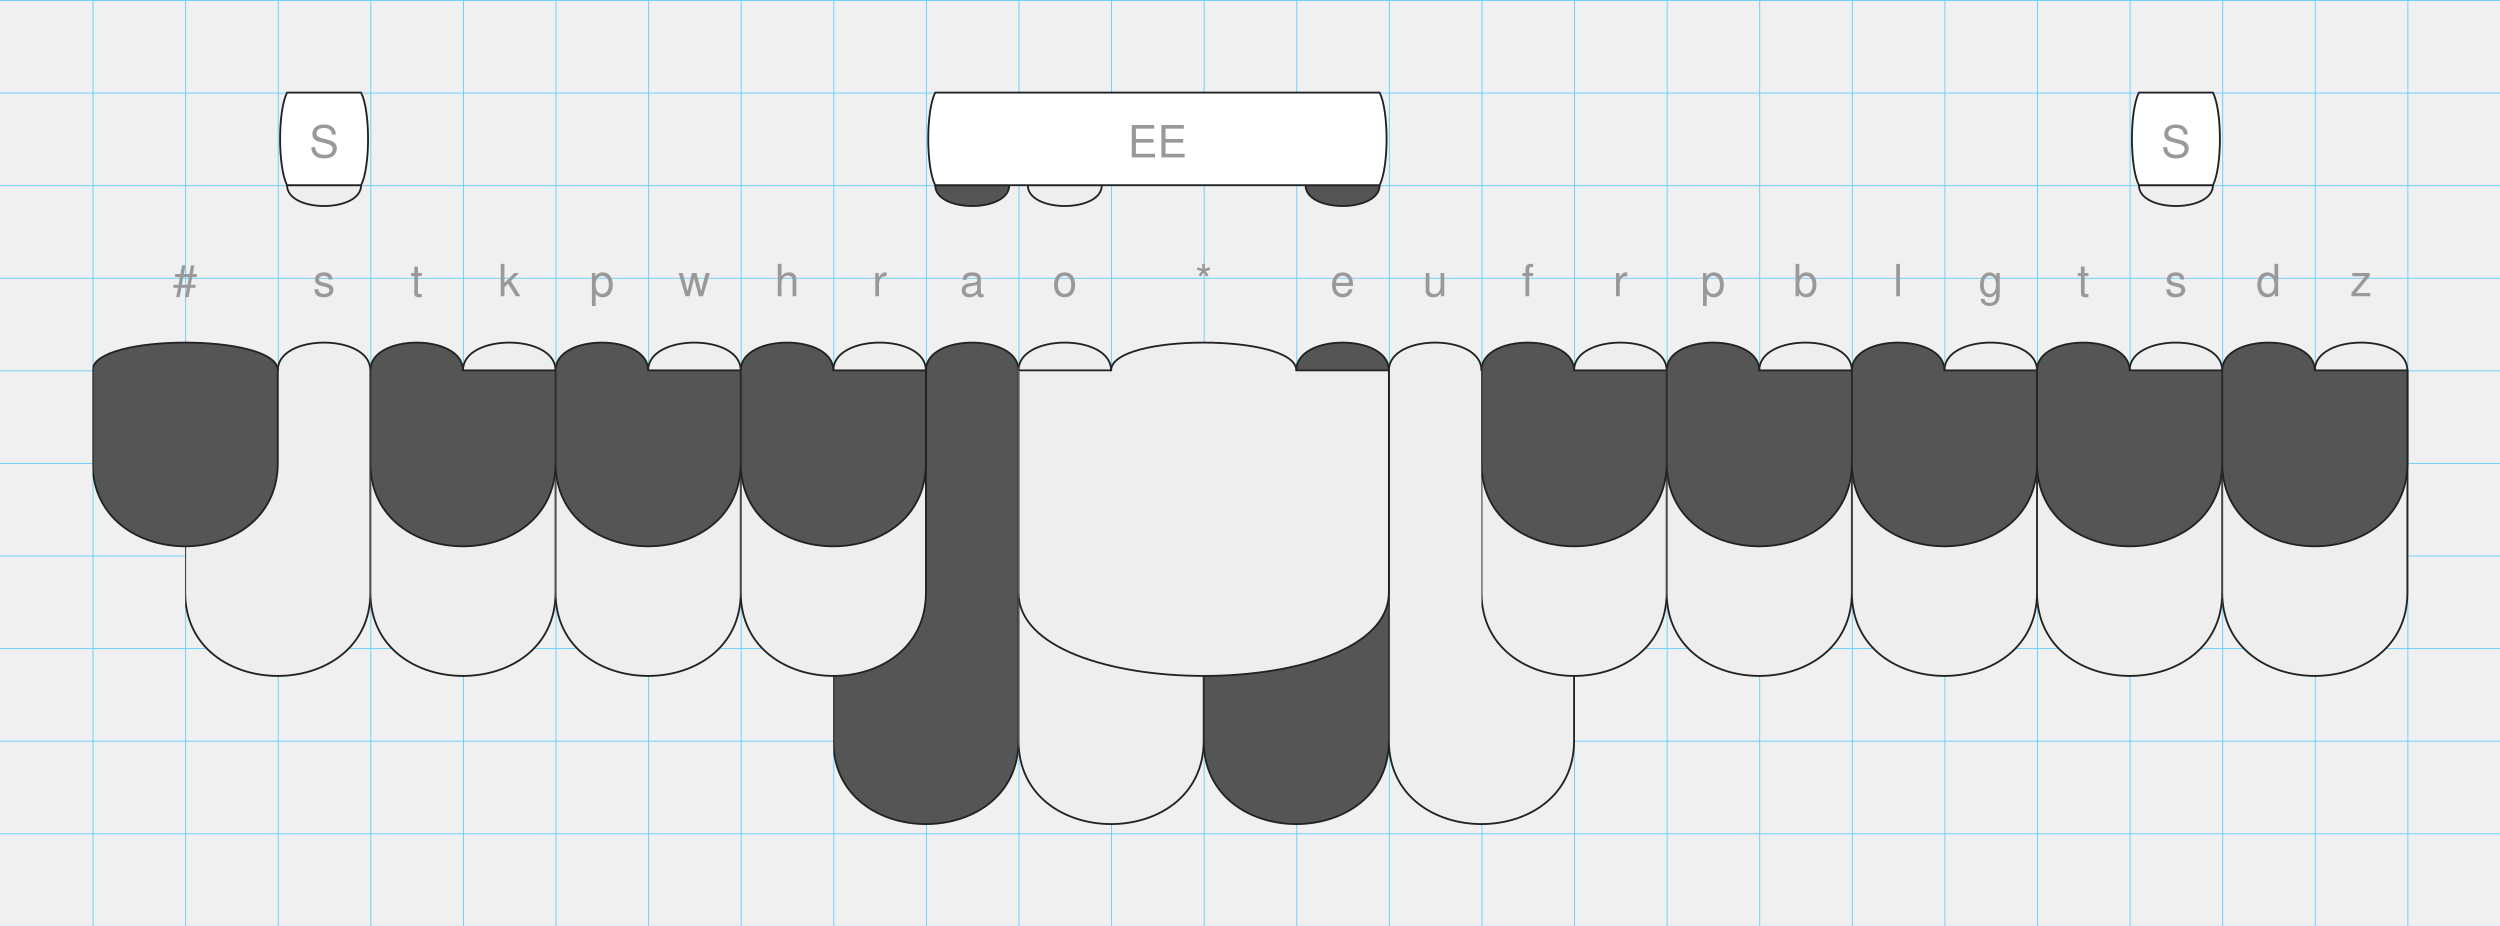
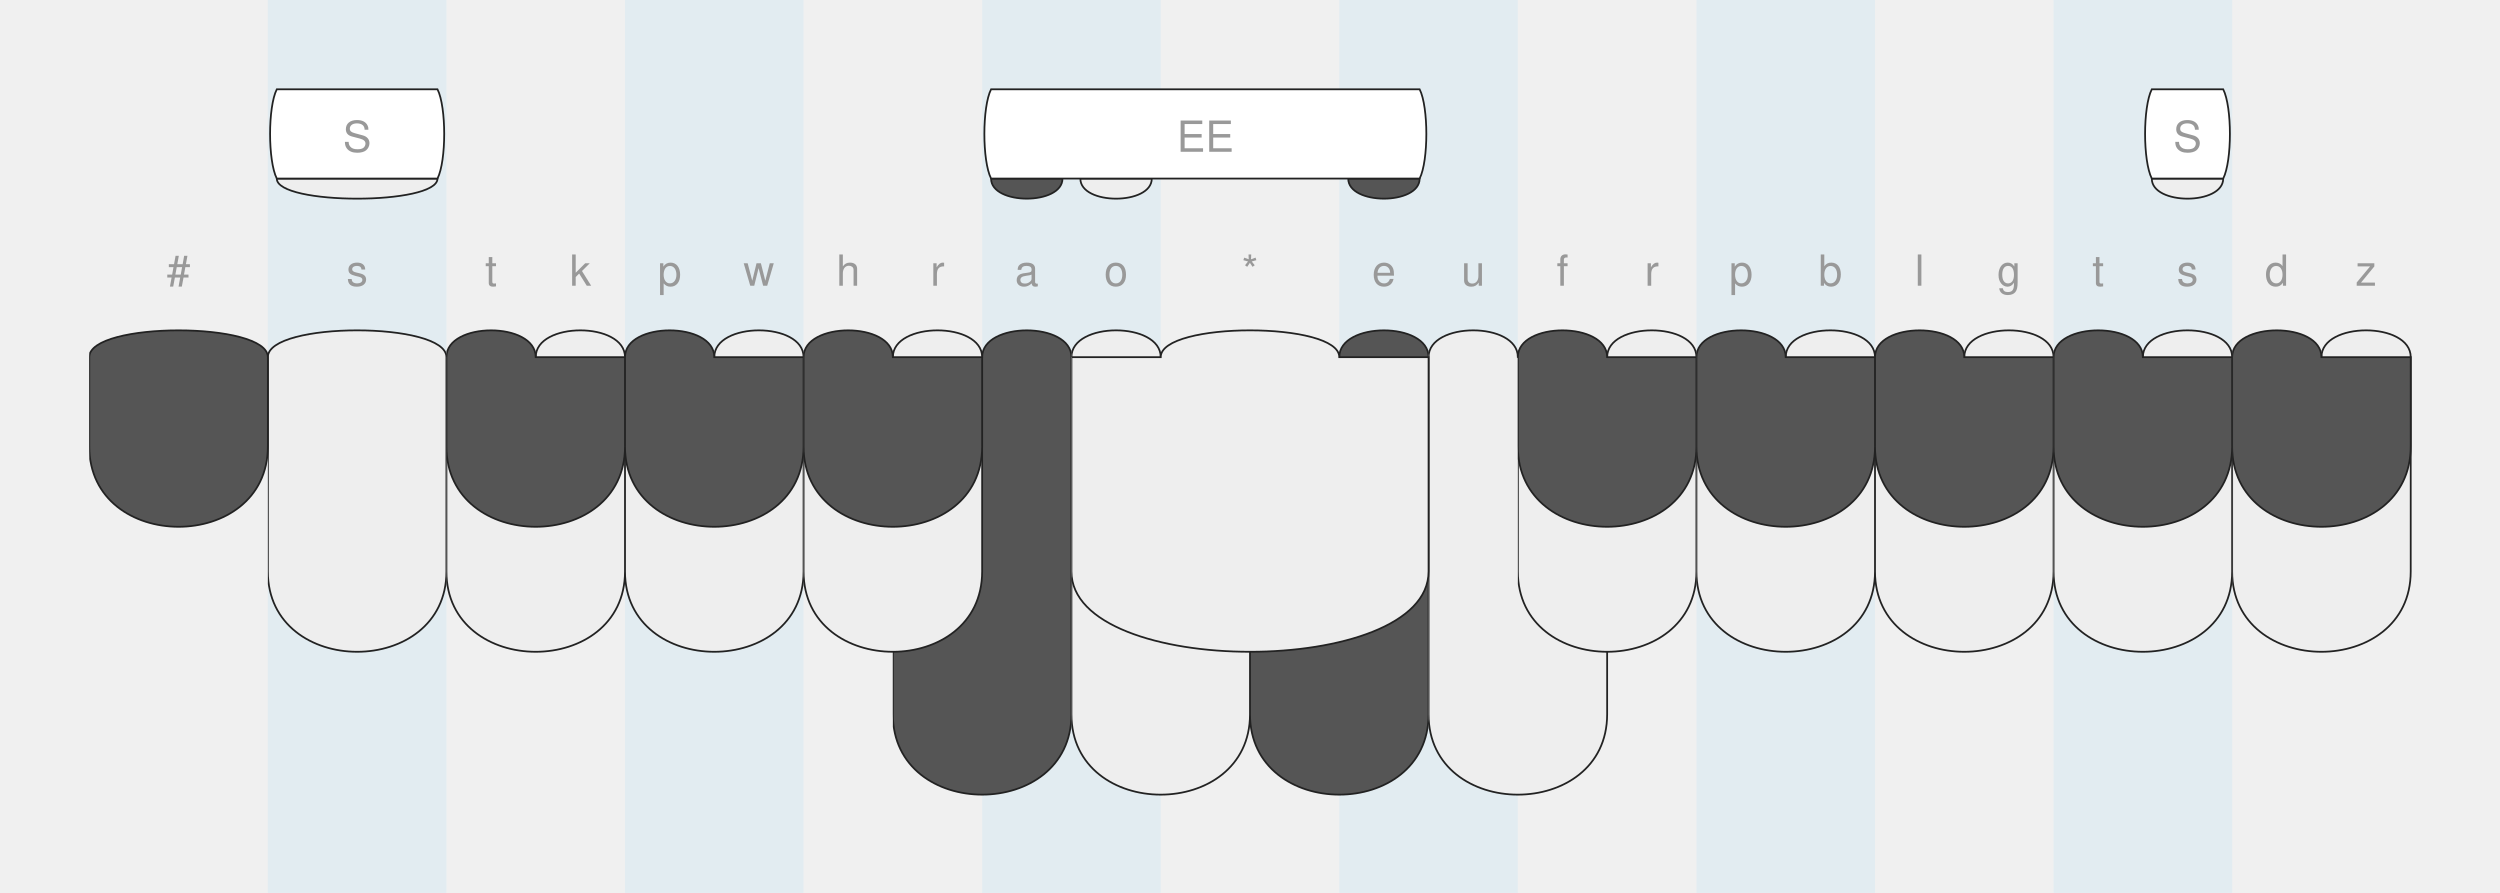
- <svg xmlns="http://www.w3.org/2000/svg" xmlns:xlink="http://www.w3.org/1999/xlink" version="1.1" baseProfile="full" viewBox="0 0 1350 500">
+ <svg xmlns="http://www.w3.org/2000/svg" xmlns:xlink="http://www.w3.org/1999/xlink" version="1.1" baseProfile="full" viewBox="0 0 1400 500">
  <style type="text/css">
    .rule-line {
-   stroke-width: 1;
+   stroke-width: 0;
  stroke: #66CCFF;
+ }
+ 
+ .finger-column {
+   fill: #66CCFF;
+   opacity: 0.1;
}

.stroked {
  stroke-width: 1;
  stroke: #222;
}

.darkFill {
  fill: #555;
}

.lightFill {
  fill: #eee;
}

.whiteFill {
  fill: #fff;
}

.buttonLabel {
  text-anchor: middle;
  text-transform: capitalize;
  font-family: Helvetica, Arial, sans-serif;
  font-size: 24px;
  fill: #999;
}

svg {
  /* border: 1px dotted white; */
}

  </style>
+   <symbol id="finger-column">
+     <rect x="0" y="0" width="100" height="500" />
+   </symbol>
+   <use xlink:href="#finger-column" transform="translate(150)" class="finger-column" />
+   <use xlink:href="#finger-column" transform="translate(350)" class="finger-column" />
+   <use xlink:href="#finger-column" transform="translate(550)" class="finger-column" />
+   <use xlink:href="#finger-column" transform="translate(750)" class="finger-column" />
+   <use xlink:href="#finger-column" transform="translate(950)" class="finger-column" />
+   <use xlink:href="#finger-column" transform="translate(1150)" class="finger-column" />
  <symbol id="vertical-rule">
    <path d="M0 0 V 10000" />
  </symbol>
  <use xlink:href="#vertical-rule" transform="translate(50)" class="rule-line" />
  <use xlink:href="#vertical-rule" transform="translate(100)" class="rule-line" />
  <use xlink:href="#vertical-rule" transform="translate(150)" class="rule-line" />
  <use xlink:href="#vertical-rule" transform="translate(200)" class="rule-line" />
  <use xlink:href="#vertical-rule" transform="translate(250)" class="rule-line" />
  <use xlink:href="#vertical-rule" transform="translate(300)" class="rule-line" />
  <use xlink:href="#vertical-rule" transform="translate(350)" class="rule-line" />
  <use xlink:href="#vertical-rule" transform="translate(400)" class="rule-line" />
  <use xlink:href="#vertical-rule" transform="translate(450)" class="rule-line" />
  <use xlink:href="#vertical-rule" transform="translate(500)" class="rule-line" />
  <use xlink:href="#vertical-rule" transform="translate(550)" class="rule-line" />
  <use xlink:href="#vertical-rule" transform="translate(600)" class="rule-line" />
  <use xlink:href="#vertical-rule" transform="translate(650)" class="rule-line" />
  <use xlink:href="#vertical-rule" transform="translate(700)" class="rule-line" />
  <use xlink:href="#vertical-rule" transform="translate(750)" class="rule-line" />
  <use xlink:href="#vertical-rule" transform="translate(800)" class="rule-line" />
  <use xlink:href="#vertical-rule" transform="translate(850)" class="rule-line" />
  <use xlink:href="#vertical-rule" transform="translate(900)" class="rule-line" />
  <use xlink:href="#vertical-rule" transform="translate(950)" class="rule-line" />
  <use xlink:href="#vertical-rule" transform="translate(1000)" class="rule-line" />
  <use xlink:href="#vertical-rule" transform="translate(1050)" class="rule-line" />
  <use xlink:href="#vertical-rule" transform="translate(1100)" class="rule-line" />
  <use xlink:href="#vertical-rule" transform="translate(1150)" class="rule-line" />
  <use xlink:href="#vertical-rule" transform="translate(1200)" class="rule-line" />
  <use xlink:href="#vertical-rule" transform="translate(1250)" class="rule-line" />
  <use xlink:href="#vertical-rule" transform="translate(1300)" class="rule-line" />
+   <use xlink:href="#vertical-rule" transform="translate(1350)" class="rule-line" />
  <symbol id="horizontal-rule">
    <path d="M0 0 H 10000" />
  </symbol>
  <use xlink:href="#horizontal-rule" transform="translate(0 0)" class="rule-line" />
  <use xlink:href="#horizontal-rule" transform="translate(0 50)" class="rule-line" />
  <use xlink:href="#horizontal-rule" transform="translate(0 100)" class="rule-line" />
  <use xlink:href="#horizontal-rule" transform="translate(0 150)" class="rule-line" />
  <use xlink:href="#horizontal-rule" transform="translate(0 200)" class="rule-line" />
  <use xlink:href="#horizontal-rule" transform="translate(0 250)" class="rule-line" />
  <use xlink:href="#horizontal-rule" transform="translate(0 300)" class="rule-line" />
  <use xlink:href="#horizontal-rule" transform="translate(0 350)" class="rule-line" />
  <use xlink:href="#horizontal-rule" transform="translate(0 400)" class="rule-line" />
  <use xlink:href="#horizontal-rule" transform="translate(0 450)" class="rule-line" />
  <use xlink:href="#horizontal-rule" transform="translate(0 500)" class="rule-line" />
  <symbol id="topRowPath">
    <path d="M 0.0 100 C 0.0 80.0 50.0 80.0 50.0 100 L 100.0 100 L 100.0 150 C 100.0 210.0 0.0 210.0 0.0 150 z" />
  </symbol>
  <symbol id="bottomRowPath">
    <path d="M 0.0 100 L 50.0 100 C 50.0 80.0 100.0 80.0 100.0 100 L 100.0 220 C 100.0 280.0 0.0 280.0 0.0 220 z" />
  </symbol>
+   <symbol id="doubleRowPath">
+     <path d="M 0.0 100 C 0.0 80.0 100.0 80.0 100.0 100 L 100.0 220 C 100.0 280.0 0.0 280.0 0.0 220 z" />
+   </symbol>
  <symbol id="thumbFirstPath">
    <path d="M 0.0 100 L 50.0 100 C 50.0 80.0 100.0 80.0 100.0 100 L 100.0 300 C 100.0 360.0 0.0 360.0 0.0 300 z" />
  </symbol>
  <symbol id="thumbSecondPath">
    <path d="M 0.0 100 C 0.0 80.0 50.0 80.0 50.0 100 L 100.0 100 L 100.0 300 C 100.0 360.0 0.0 360.0 0.0 300 z" />
  </symbol>
  <symbol id="starKeyPath">
    <path d="M 0.0 100 L 50.0 100 C 50.0 80.0 150.0 80.0 150.0 100 L 200.0 100 L 200.0 220 C 200.0 280.0 0.0 280.0 0.0 220 z" />
  </symbol>
  <symbol id="numberKeyPath">
    <path d="M 0.0 100 C 0.0 80.0 100.0 80.0 100.0 100 L 100.0 150 C 100.0 210.0 0.0 210.0 0.0 150 z" />
  </symbol>
  <symbol id="matcher-width-1">
    <path d="M 5.0 100 L 45.0 100 C 45.0 115.0 5.0 115.0 5.0 100 z" />
  </symbol>
  <symbol id="matcher-width-2">
    <path d="M 5.0 100 L 95.0 100 C 95.0 115.0 5.0 115.0 5.0 100 z" />
  </symbol>
  <symbol id="span-width-1">
    <path d="M 5.0 100 L 45.0 100 C 50.0 110 50.0 140 45.0 150 L 5.0 150 C  0 140 0 110 5.0 100 z" />
  </symbol>
  <symbol id="span-width-2">
    <path d="M 5.0 100 L 95.0 100 C 100.0 110 100.0 140 95.0 150 L 5.0 150 C  0 140 0 110 5.0 100 z" />
  </symbol>
  <symbol id="span-width-3">
    <path d="M 5.0 100 L 145.0 100 C 150.0 110 150.0 140 145.0 150 L 5.0 150 C  0 140 0 110 5.0 100 z" />
  </symbol>
  <symbol id="span-width-4">
    <path d="M 5.0 100 L 195.0 100 C 200.0 110 200.0 140 195.0 150 L 5.0 150 C  0 140 0 110 5.0 100 z" />
  </symbol>
  <symbol id="span-width-5">
    <path d="M 5.0 100 L 245.0 100 C 250.0 110 250.0 140 245.0 150 L 5.0 150 C  0 140 0 110 5.0 100 z" />
  </symbol>
  <symbol id="span-width-6">
    <path d="M 5.0 100 L 295.0 100 C 300.0 110 300.0 140 295.0 150 L 5.0 150 C  0 140 0 110 5.0 100 z" />
  </symbol>
  <symbol id="span-width-7">
    <path d="M 5.0 100 L 345.0 100 C 350.0 110 350.0 140 345.0 150 L 5.0 150 C  0 140 0 110 5.0 100 z" />
  </symbol>
  <symbol id="span-width-8">
    <path d="M 5.0 100 L 395.0 100 C 400.0 110 400.0 140 395.0 150 L 5.0 150 C  0 140 0 110 5.0 100 z" />
  </symbol>
  <symbol id="span-width-9">
    <path d="M 5.0 100 L 445.0 100 C 450.0 110 450.0 140 445.0 150 L 5.0 150 C  0 140 0 110 5.0 100 z" />
  </symbol>
  <symbol id="span-width-10">
    <path d="M 5.0 100 L 495.0 100 C 500.0 110 500.0 140 495.0 150 L 5.0 150 C  0 140 0 110 5.0 100 z" />
  </symbol>
  <symbol id="span-width-11">
    <path d="M 5.0 100 L 545.0 100 C 550.0 110 550.0 140 545.0 150 L 5.0 150 C  0 140 0 110 5.0 100 z" />
  </symbol>
  <symbol id="span-width-12">
    <path d="M 5.0 100 L 595.0 100 C 600.0 110 600.0 140 595.0 150 L 5.0 150 C  0 140 0 110 5.0 100 z" />
  </symbol>
  <symbol id="span-width-13">
    <path d="M 5.0 100 L 645.0 100 C 650.0 110 650.0 140 645.0 150 L 5.0 150 C  0 140 0 110 5.0 100 z" />
  </symbol>
  <symbol id="span-width-14">
    <path d="M 5.0 100 L 695.0 100 C 700.0 110 700.0 140 695.0 150 L 5.0 150 C  0 140 0 110 5.0 100 z" />
  </symbol>
  <symbol id="span-width-15">
    <path d="M 5.0 100 L 745.0 100 C 750.0 110 750.0 140 745.0 150 L 5.0 150 C  0 140 0 110 5.0 100 z" />
  </symbol>
  <g transform="translate(100 0)">
-     <use xlink:href="#thumbFirstPath" x="350.0" y="100" class="stroked darkFill" />
-     <use xlink:href="#thumbSecondPath" x="450.0" y="100" class="stroked lightFill" />
-     <use xlink:href="#thumbFirstPath" x="550.0" y="100" class="stroked darkFill" />
-     <use xlink:href="#thumbSecondPath" x="650.0" y="100" class="stroked lightFill" />
-     <use xlink:href="#bottomRowPath" x="0" y="100" class="stroked lightFill" />
-     <use xlink:href="#bottomRowPath" x="100" y="100" class="stroked lightFill" />
-     <use xlink:href="#bottomRowPath" x="200" y="100" class="stroked lightFill" />
-     <use xlink:href="#bottomRowPath" x="300" y="100" class="stroked lightFill" />
-     <use xlink:href="#starKeyPath" x="450.0" y="100" class="stroked lightFill" />
-     <use xlink:href="#bottomRowPath" x="700" y="100" class="stroked lightFill" />
-     <use xlink:href="#bottomRowPath" x="800" y="100" class="stroked lightFill" />
-     <use xlink:href="#bottomRowPath" x="900" y="100" class="stroked lightFill" />
-     <use xlink:href="#bottomRowPath" x="1000" y="100" class="stroked lightFill" />
-     <use xlink:href="#bottomRowPath" x="1100" y="100" class="stroked lightFill" />
+     <use xlink:href="#thumbFirstPath" x="400" y="100" class="stroked darkFill" />
+     <use xlink:href="#thumbSecondPath" x="500" y="100" class="stroked lightFill" />
+     <use xlink:href="#thumbFirstPath" x="600" y="100" class="stroked darkFill" />
+     <use xlink:href="#thumbSecondPath" x="700" y="100" class="stroked lightFill" />
+     <use xlink:href="#doubleRowPath" x="50.0" y="100" class="stroked lightFill" />
+     <use xlink:href="#bottomRowPath" x="150.0" y="100" class="stroked lightFill" />
+     <use xlink:href="#bottomRowPath" x="250.0" y="100" class="stroked lightFill" />
+     <use xlink:href="#bottomRowPath" x="350.0" y="100" class="stroked lightFill" />
+     <use xlink:href="#starKeyPath" x="500" y="100" class="stroked lightFill" />
+     <use xlink:href="#bottomRowPath" x="750.0" y="100" class="stroked lightFill" />
+     <use xlink:href="#bottomRowPath" x="850.0" y="100" class="stroked lightFill" />
+     <use xlink:href="#bottomRowPath" x="950.0" y="100" class="stroked lightFill" />
+     <use xlink:href="#bottomRowPath" x="1050.0" y="100" class="stroked lightFill" />
+     <use xlink:href="#bottomRowPath" x="1150.0" y="100" class="stroked lightFill" />
    <use xlink:href="#numberKeyPath" x="-50.0" y="100" class="stroked darkFill" />
-     <use xlink:href="#topRowPath" x="100" y="100" class="stroked darkFill" />
-     <use xlink:href="#topRowPath" x="200" y="100" class="stroked darkFill" />
-     <use xlink:href="#topRowPath" x="300" y="100" class="stroked darkFill" />
-     <use xlink:href="#topRowPath" x="700" y="100" class="stroked darkFill" />
-     <use xlink:href="#topRowPath" x="800" y="100" class="stroked darkFill" />
-     <use xlink:href="#topRowPath" x="900" y="100" class="stroked darkFill" />
-     <use xlink:href="#topRowPath" x="1000" y="100" class="stroked darkFill" />
-     <use xlink:href="#topRowPath" x="1100" y="100" class="stroked darkFill" />
+     <use xlink:href="#topRowPath" x="150.0" y="100" class="stroked darkFill" />
+     <use xlink:href="#topRowPath" x="250.0" y="100" class="stroked darkFill" />
+     <use xlink:href="#topRowPath" x="350.0" y="100" class="stroked darkFill" />
+     <use xlink:href="#topRowPath" x="750.0" y="100" class="stroked darkFill" />
+     <use xlink:href="#topRowPath" x="850.0" y="100" class="stroked darkFill" />
+     <use xlink:href="#topRowPath" x="950.0" y="100" class="stroked darkFill" />
+     <use xlink:href="#topRowPath" x="1050.0" y="100" class="stroked darkFill" />
+     <use xlink:href="#topRowPath" x="1150.0" y="100" class="stroked darkFill" />
    <text class="buttonLabel" y="160" x="0">
      <tspan>#</tspan>
    </text>
-     <text class="buttonLabel" y="160" x="75">
+     <text class="buttonLabel" y="160" x="100">
      <tspan>s</tspan>
    </text>
-     <text class="buttonLabel" y="160" x="125">
+     <text class="buttonLabel" y="160" x="175">
      <tspan>t</tspan>
    </text>
-     <text class="buttonLabel" y="160" x="175">
+     <text class="buttonLabel" y="160" x="225">
      <tspan>k</tspan>
    </text>
-     <text class="buttonLabel" y="160" x="225">
+     <text class="buttonLabel" y="160" x="275">
      <tspan>p</tspan>
    </text>
-     <text class="buttonLabel" y="160" x="275">
+     <text class="buttonLabel" y="160" x="325">
      <tspan>w</tspan>
    </text>
-     <text class="buttonLabel" y="160" x="325">
+     <text class="buttonLabel" y="160" x="375">
      <tspan>h</tspan>
    </text>
-     <text class="buttonLabel" y="160" x="375">
+     <text class="buttonLabel" y="160" x="425">
      <tspan>r</tspan>
    </text>
-     <text class="buttonLabel" y="160" x="425">
+     <text class="buttonLabel" y="160" x="475">
      <tspan>a</tspan>
    </text>
-     <text class="buttonLabel" y="160" x="475">
+     <text class="buttonLabel" y="160" x="525">
      <tspan>o</tspan>
    </text>
-     <text class="buttonLabel" y="160" x="550">
+     <text class="buttonLabel" y="160" x="600">
      <tspan>*</tspan>
    </text>
-     <text class="buttonLabel" y="160" x="625">
+     <text class="buttonLabel" y="160" x="675">
      <tspan>e</tspan>
    </text>
-     <text class="buttonLabel" y="160" x="675">
+     <text class="buttonLabel" y="160" x="725">
      <tspan>u</tspan>
    </text>
-     <text class="buttonLabel" y="160" x="725">
+     <text class="buttonLabel" y="160" x="775">
      <tspan>f</tspan>
    </text>
-     <text class="buttonLabel" y="160" x="775">
+     <text class="buttonLabel" y="160" x="825">
      <tspan>r</tspan>
    </text>
-     <text class="buttonLabel" y="160" x="825">
+     <text class="buttonLabel" y="160" x="875">
      <tspan>p</tspan>
    </text>
-     <text class="buttonLabel" y="160" x="875">
+     <text class="buttonLabel" y="160" x="925">
      <tspan>b</tspan>
    </text>
-     <text class="buttonLabel" y="160" x="925">
+     <text class="buttonLabel" y="160" x="975">
      <tspan>l</tspan>
    </text>
-     <text class="buttonLabel" y="160" x="975">
+     <text class="buttonLabel" y="160" x="1025">
      <tspan>g</tspan>
    </text>
-     <text class="buttonLabel" y="160" x="1025">
+     <text class="buttonLabel" y="160" x="1075">
      <tspan>t</tspan>
    </text>
-     <text class="buttonLabel" y="160" x="1075">
+     <text class="buttonLabel" y="160" x="1125">
      <tspan>s</tspan>
    </text>
-     <text class="buttonLabel" y="160" x="1125">
+     <text class="buttonLabel" y="160" x="1175">
      <tspan>d</tspan>
    </text>
-     <text class="buttonLabel" y="160" x="1175">
+     <text class="buttonLabel" y="160" x="1225">
      <tspan>z</tspan>
    </text>
    <g class="definition-chord" transform="translate(0 0)">
      <g class="chord-brick">
-         <use xlink:href="#matcher-width-1" x="1050" y="0" class="stroked lightFill" />
-         <use xlink:href="#span-width-1" x="1050" y="-50" class="stroked whiteFill" />
-         <text class="buttonLabel" x="1075.0" y="85">
+         <use xlink:href="#matcher-width-1" x="1100" y="0" class="stroked lightFill" />
+         <use xlink:href="#span-width-1" x="1100" y="-50" class="stroked whiteFill" />
+         <text class="buttonLabel" x="1125.0" y="85">
          <tspan>S</tspan>
        </text>
      </g>
      <g class="chord-brick">
-         <use xlink:href="#matcher-width-1" x="400" y="0" class="stroked darkFill" />
-         <use xlink:href="#matcher-width-1" x="450" y="0" class="stroked lightFill" />
-         <use xlink:href="#matcher-width-1" x="600" y="0" class="stroked darkFill" />
-         <use xlink:href="#span-width-5" x="400" y="-50" class="stroked whiteFill" />
-         <text class="buttonLabel" x="525.0" y="85">
+         <use xlink:href="#matcher-width-1" x="450" y="0" class="stroked darkFill" />
+         <use xlink:href="#matcher-width-1" x="500" y="0" class="stroked lightFill" />
+         <use xlink:href="#matcher-width-1" x="650" y="0" class="stroked darkFill" />
+         <use xlink:href="#span-width-5" x="450" y="-50" class="stroked whiteFill" />
+         <text class="buttonLabel" x="575.0" y="85">
          <tspan>EE</tspan>
        </text>
      </g>
      <g class="chord-brick">
-         <use xlink:href="#matcher-width-1" x="50" y="0" class="stroked lightFill" />
-         <use xlink:href="#span-width-1" x="50" y="-50" class="stroked whiteFill" />
-         <text class="buttonLabel" x="75.0" y="85">
+         <use xlink:href="#matcher-width-2" x="50" y="0" class="stroked lightFill" />
+         <use xlink:href="#span-width-2" x="50" y="-50" class="stroked whiteFill" />
+         <text class="buttonLabel" x="100.0" y="85">
          <tspan>S</tspan>
        </text>
      </g>
    </g>
  </g>
</svg>
